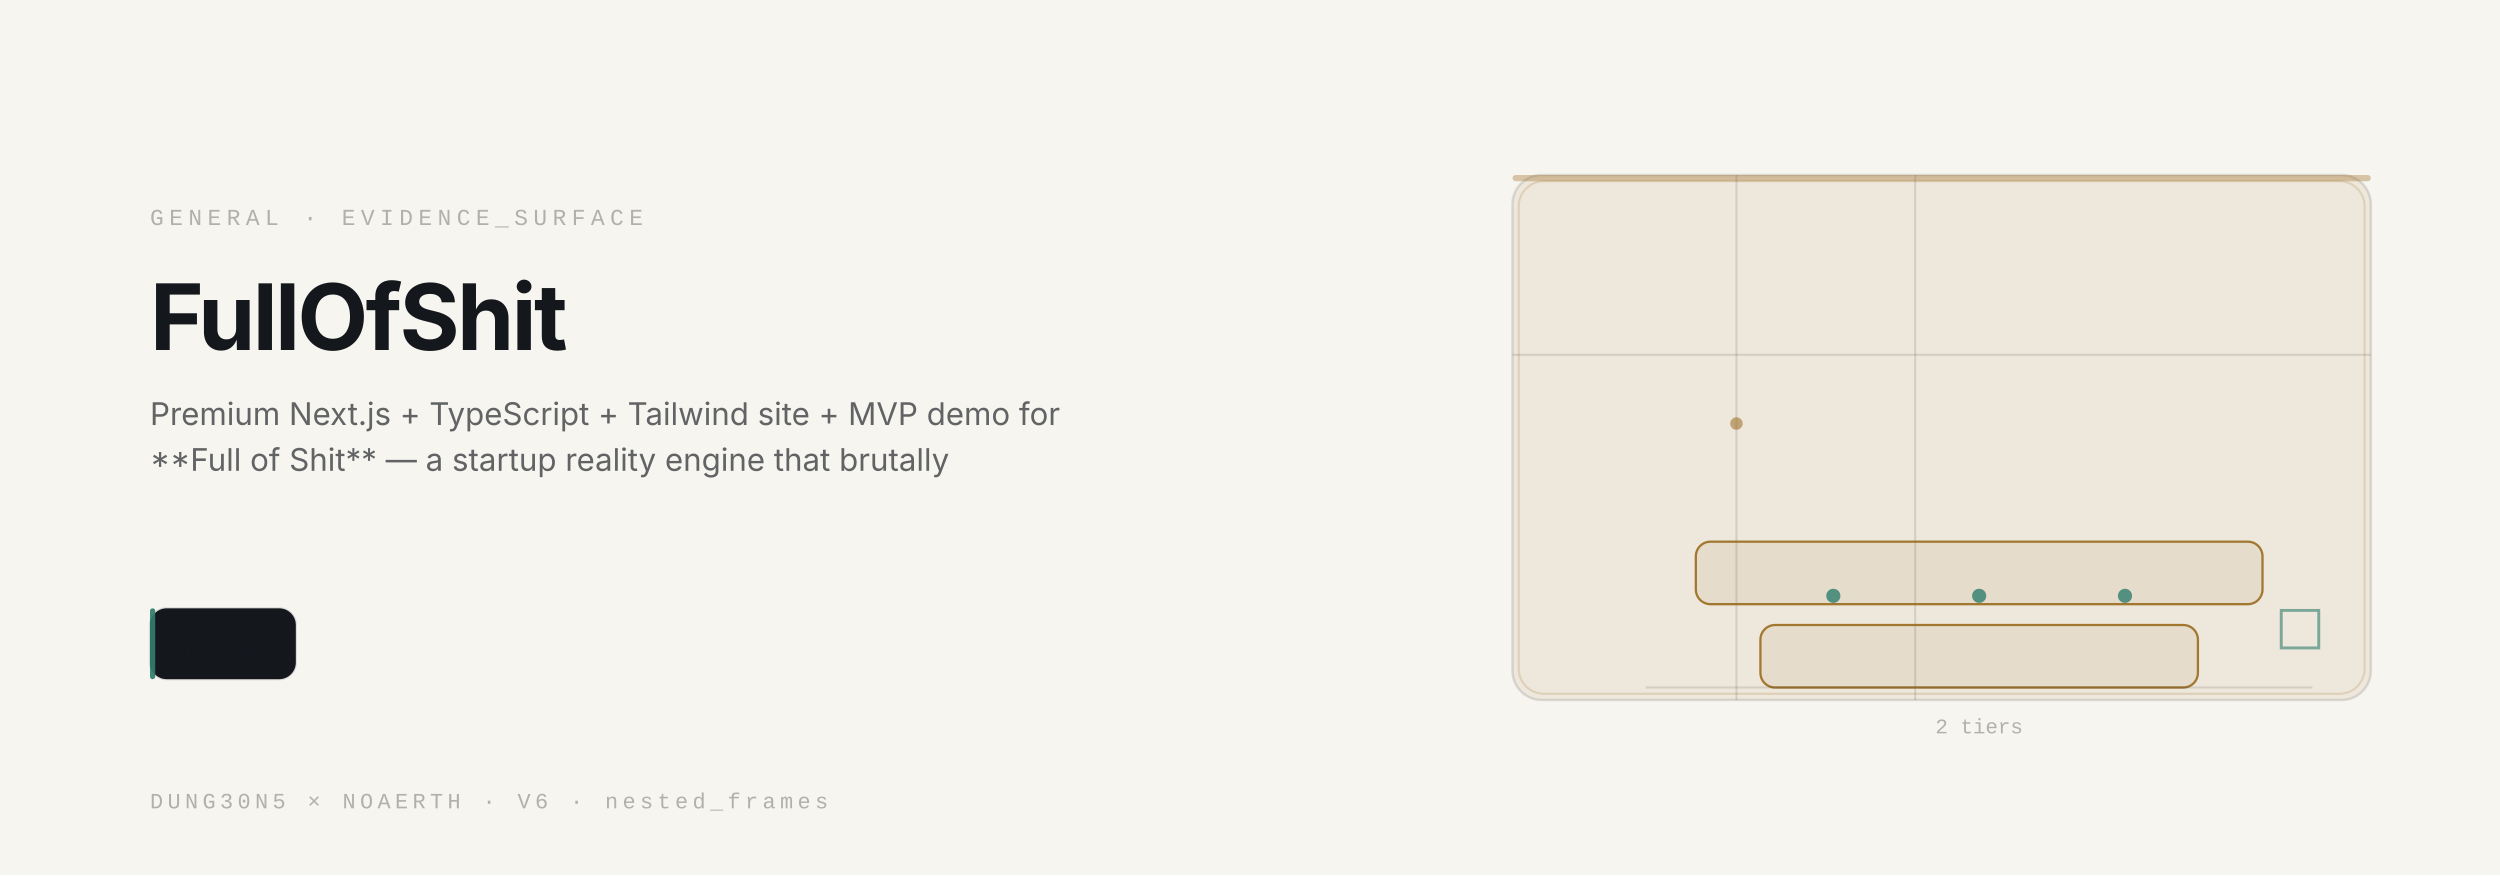
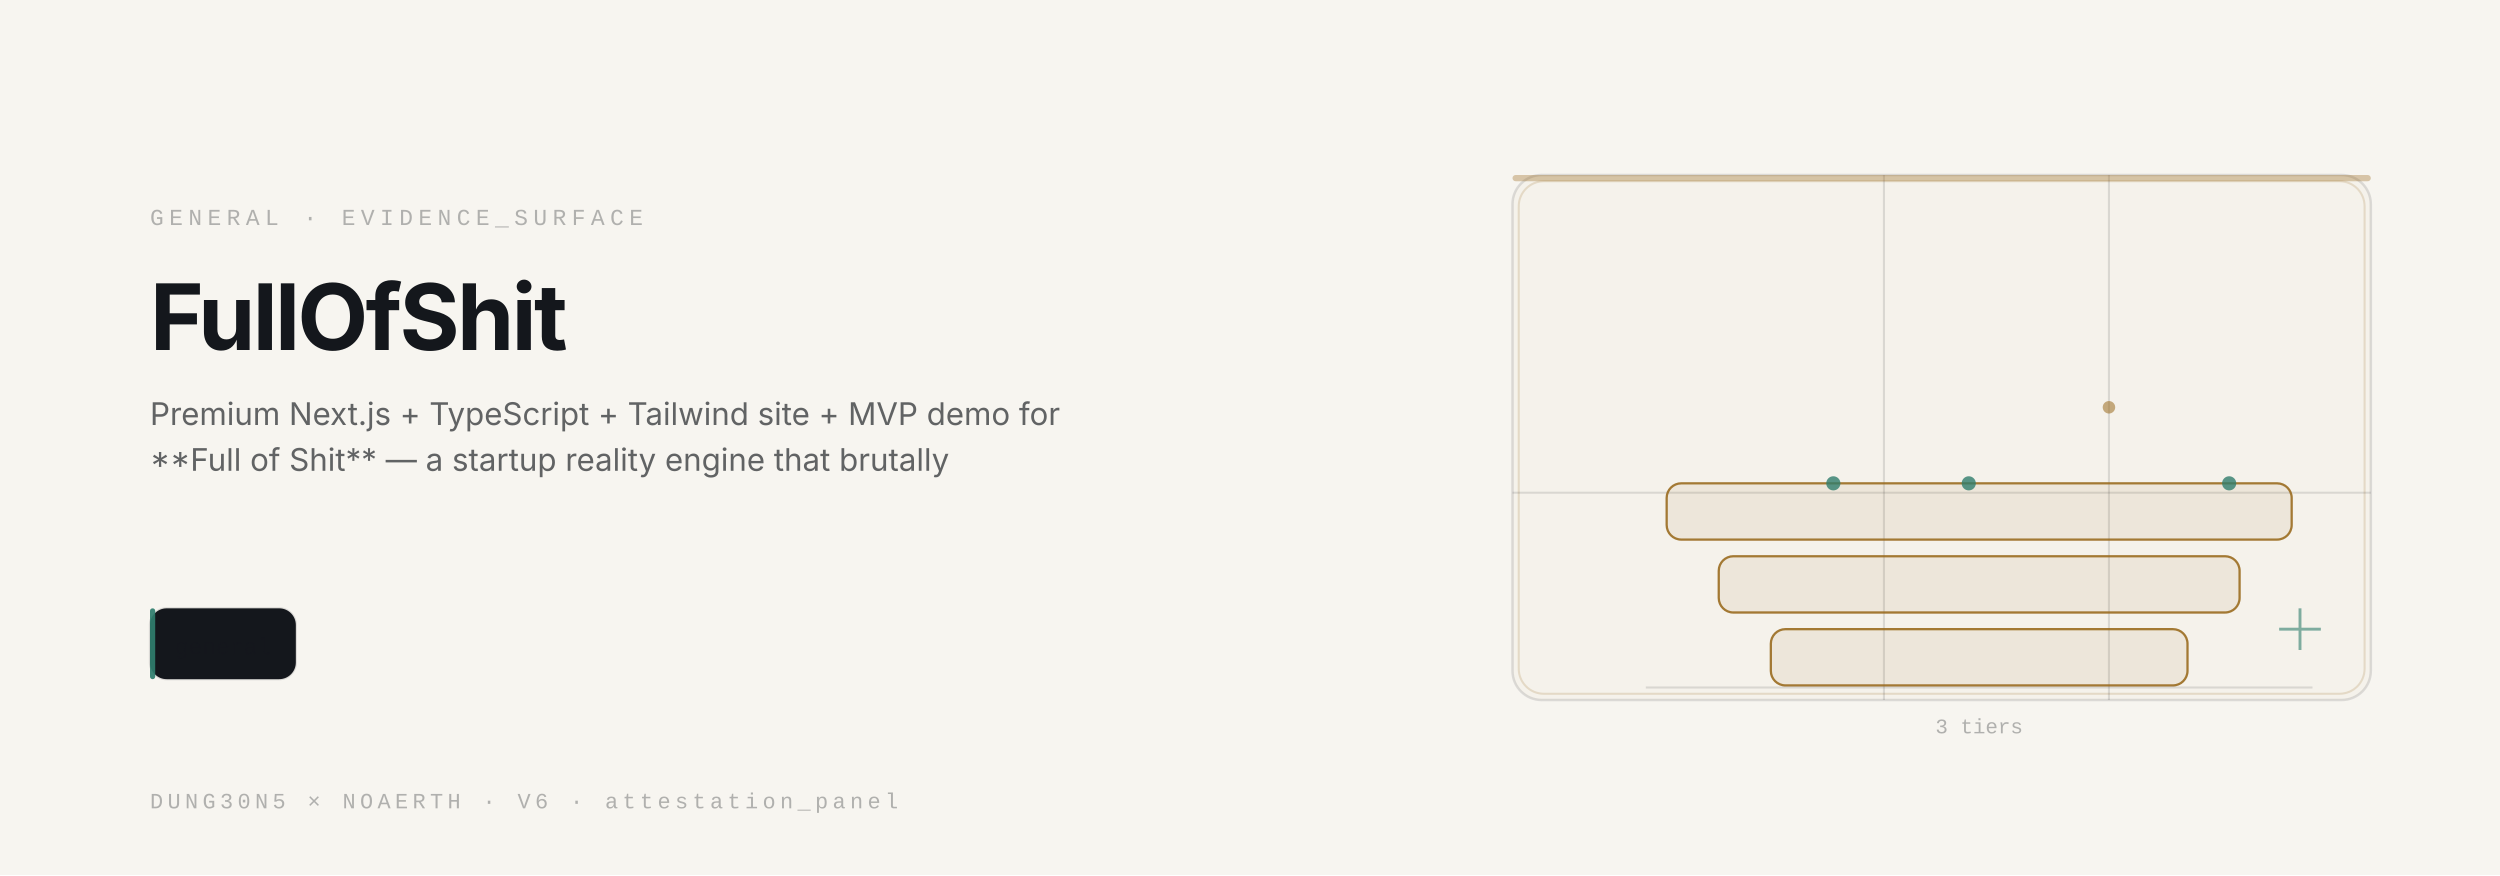
<svg xmlns="http://www.w3.org/2000/svg" viewBox="0 0 1200 420" width="1200" height="420" role="img" aria-label="FullOfShit: claims stack into tiers, and evidence is carried up to be checked">
  <rect width="1200" height="420" fill="#f7f5f0" />
  <text x="72" y="108" font-family="ui-monospace, SFMono-Regular, Menlo, Monaco, Consolas, 'Liberation Mono', monospace" font-size="11" letter-spacing="2.6" fill="#14171c4f">GENERAL · EVIDENCE_SURFACE</text>
  <text x="72" y="168" font-family="-apple-system, BlinkMacSystemFont, 'Segoe UI', Inter, Helvetica, Arial, sans-serif" font-size="44" font-weight="660" letter-spacing="-1.2" fill="#14171c">FullOfShit</text>
  <text x="72" y="204" font-family="-apple-system, BlinkMacSystemFont, 'Segoe UI', Inter, Helvetica, Arial, sans-serif" font-size="15" fill="#14171ca8">Premium Next.js + TypeScript + Tailwind site + MVP demo for</text>
  <text x="72" y="226" font-family="-apple-system, BlinkMacSystemFont, 'Segoe UI', Inter, Helvetica, Arial, sans-serif" font-size="15" fill="#14171ca8">**Full of Shit** — a startup reality engine that brutally</text>
  <rect x="72.0" y="292.0" width="70.0" height="34.0" rx="8" fill="#14171c" stroke="#14171c1f" stroke-width="1.1" />
  <rect x="72.0" y="292.0" width="2.5" height="34.0" rx="1.2" fill="#2f7d6c" opacity="0.92" />
  <text x="107.0" y="314" font-family="ui-monospace, SFMono-Regular, Menlo, Monaco, Consolas, 'Liberation Mono', monospace" font-size="11" fill="#14171c" fill-opacity="0.82" text-anchor="middle">general</text>
-   <rect x="726.0" y="84.0" width="412.0" height="252.0" rx="14" fill="#9a6b1f" fill-opacity="0.10" />
+   <rect x="726.0" y="84.0" width="412.0" height="252.0" rx="14" fill="#9a6b1f" fill-opacity="0.02" />
  <rect x="729.0" y="87.0" width="406.0" height="246.0" rx="12" fill="none" stroke="#9a6b1f" stroke-width="1" stroke-opacity="0.18" />
  <rect x="726.0" y="84.0" width="412.0" height="252.0" rx="14" fill="none" stroke="#14171c1f" stroke-width="1.2" />
-   <line x1="833.5" y1="84.0" x2="833.5" y2="336.0" stroke="#14171c1f" stroke-width="1" />
-   <line x1="919.3" y1="84.0" x2="919.3" y2="336.0" stroke="#14171c1f" stroke-width="1" />
-   <line x1="726.0" y1="170.3" x2="1138.0" y2="170.3" stroke="#14171c1f" stroke-width="1" />
-   <circle cx="833.5" cy="203.3" r="3" fill="#9a6b1f" opacity="0.55" />
+   <line x1="1012.3" y1="84.0" x2="1012.3" y2="336.0" stroke="#14171c1f" stroke-width="1" />
+   <line x1="904.3" y1="84.0" x2="904.3" y2="336.0" stroke="#14171c1f" stroke-width="1" />
+   <line x1="726.0" y1="236.5" x2="1138.0" y2="236.5" stroke="#14171c1f" stroke-width="1" />
+   <circle cx="1012.3" cy="195.5" r="3" fill="#9a6b1f" opacity="0.55" />
  <rect x="726.0" y="84.0" width="412.0" height="3" rx="1.5" fill="#9a6b1f" opacity="0.35" />
-   <path d="M1095.0 293.0 h18 v18 h-18 z" fill="none" stroke="#2f7d6c" stroke-width="1.4" opacity="0.6" />
-   <rect x="845.0" y="300.0" width="210.0" height="30" rx="7" fill="#9a6b1f" fill-opacity="0.09" stroke="#9a6b1f" stroke-width="1.1" opacity="0.9" />
-   <rect x="814.0" y="260.0" width="272.0" height="30" rx="7" fill="#9a6b1f" fill-opacity="0.09" stroke="#9a6b1f" stroke-width="1.1" opacity="0.9" />
-   <circle cx="880" cy="286" r="3.4" fill="#2f7d6c" opacity="0.8" />
-   <circle cx="950" cy="286" r="3.4" fill="#2f7d6c" opacity="0.8" />
-   <circle cx="1020" cy="286" r="3.4" fill="#2f7d6c" opacity="0.8" />
+   <path d="M1094.0 302.0 h20 M1104.0 292.0 v20" stroke="#2f7d6c" stroke-width="1.4" opacity="0.6" />
+   <rect x="850.0" y="302.0" width="200.0" height="27" rx="7" fill="#9a6b1f" fill-opacity="0.09" stroke="#9a6b1f" stroke-width="1.1" opacity="0.9" />
+   <rect x="825.0" y="267.0" width="250.0" height="27" rx="7" fill="#9a6b1f" fill-opacity="0.09" stroke="#9a6b1f" stroke-width="1.1" opacity="0.9" />
+   <rect x="800.0" y="232.0" width="300.0" height="27" rx="7" fill="#9a6b1f" fill-opacity="0.09" stroke="#9a6b1f" stroke-width="1.1" opacity="0.9" />
+   <circle cx="880" cy="232" r="3.4" fill="#2f7d6c" opacity="0.8" />
+   <circle cx="945" cy="232" r="3.4" fill="#2f7d6c" opacity="0.8" />
+   <circle cx="1070" cy="232" r="3.4" fill="#2f7d6c" opacity="0.8" />
  <line x1="790" y1="330" x2="1110" y2="330" stroke="#14171c1f" stroke-width="1" />
-   <text x="950" y="352" font-family="ui-monospace, SFMono-Regular, Menlo, Monaco, Consolas, 'Liberation Mono', monospace" font-size="10" fill="#14171c4f" text-anchor="middle">2 tiers</text>
-   <text x="72" y="388" font-family="ui-monospace, SFMono-Regular, Menlo, Monaco, Consolas, 'Liberation Mono', monospace" font-size="10.5" letter-spacing="2.1" fill="#14171c4f">DUNG30N5 × NOAERTH · V6 · nested_frames</text>
+   <text x="950" y="352" font-family="ui-monospace, SFMono-Regular, Menlo, Monaco, Consolas, 'Liberation Mono', monospace" font-size="10" fill="#14171c4f" text-anchor="middle">3 tiers</text>
+   <text x="72" y="388" font-family="ui-monospace, SFMono-Regular, Menlo, Monaco, Consolas, 'Liberation Mono', monospace" font-size="10.5" letter-spacing="2.1" fill="#14171c4f">DUNG30N5 × NOAERTH · V6 · attestation_panel</text>
</svg>
